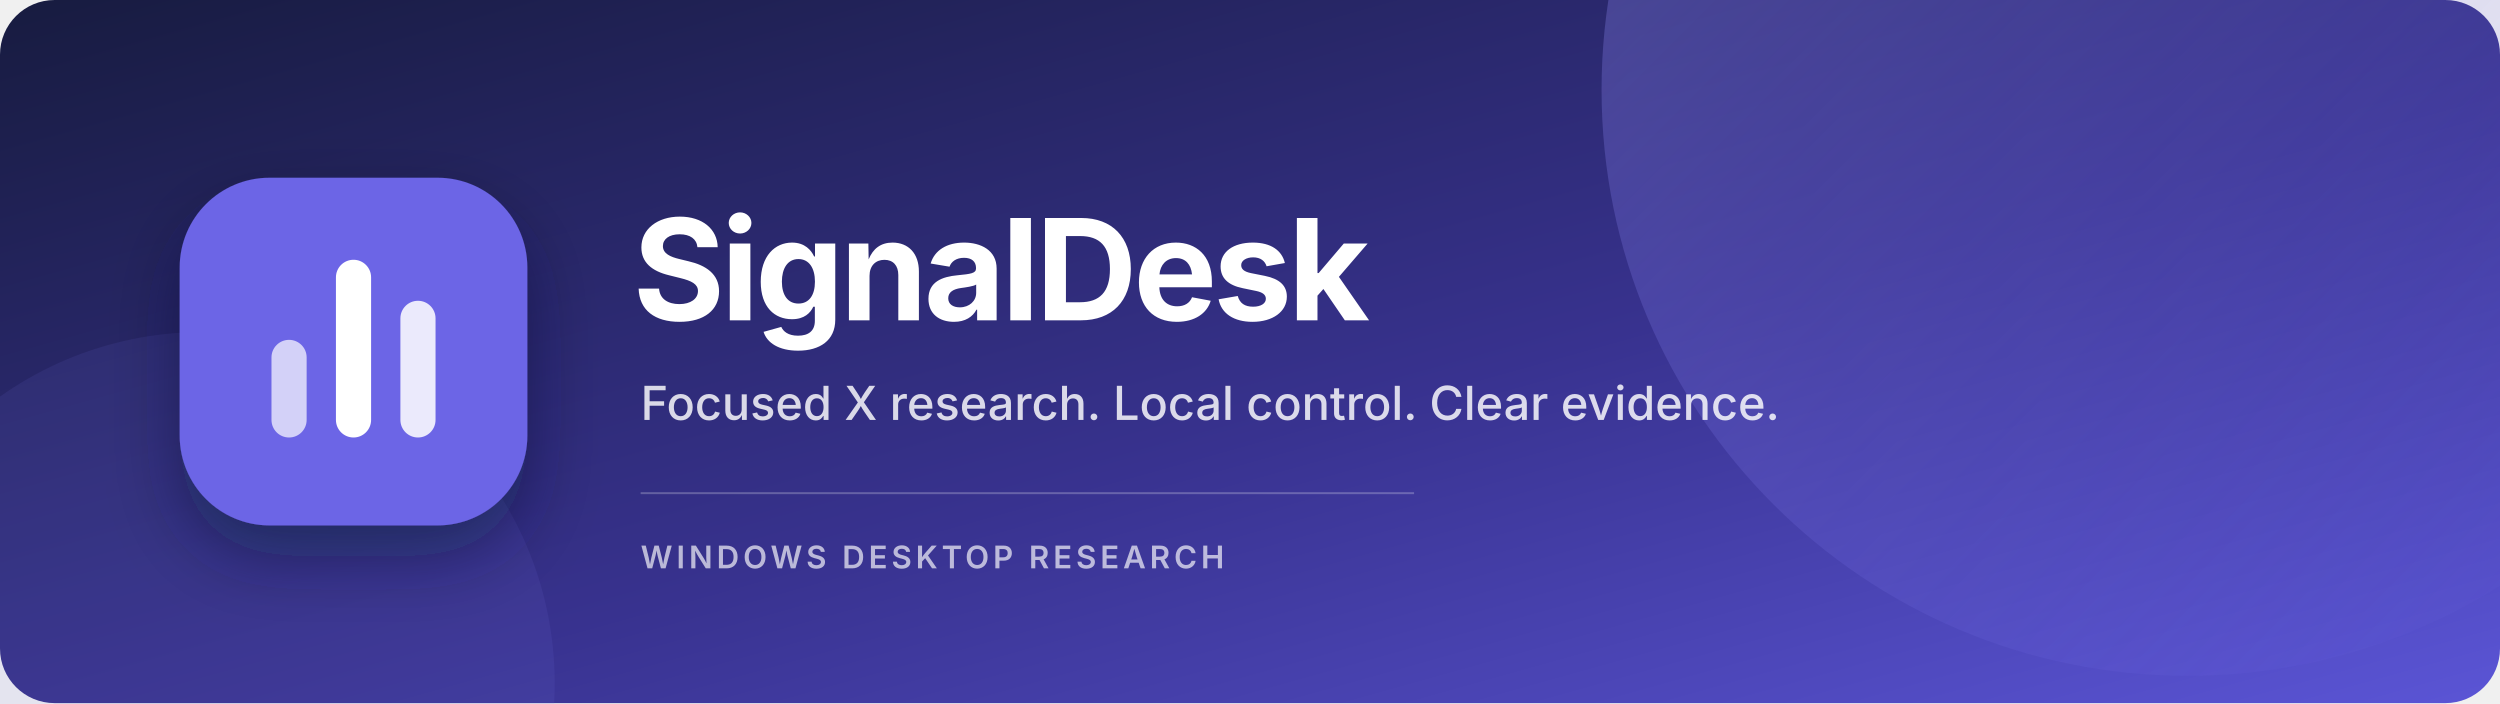
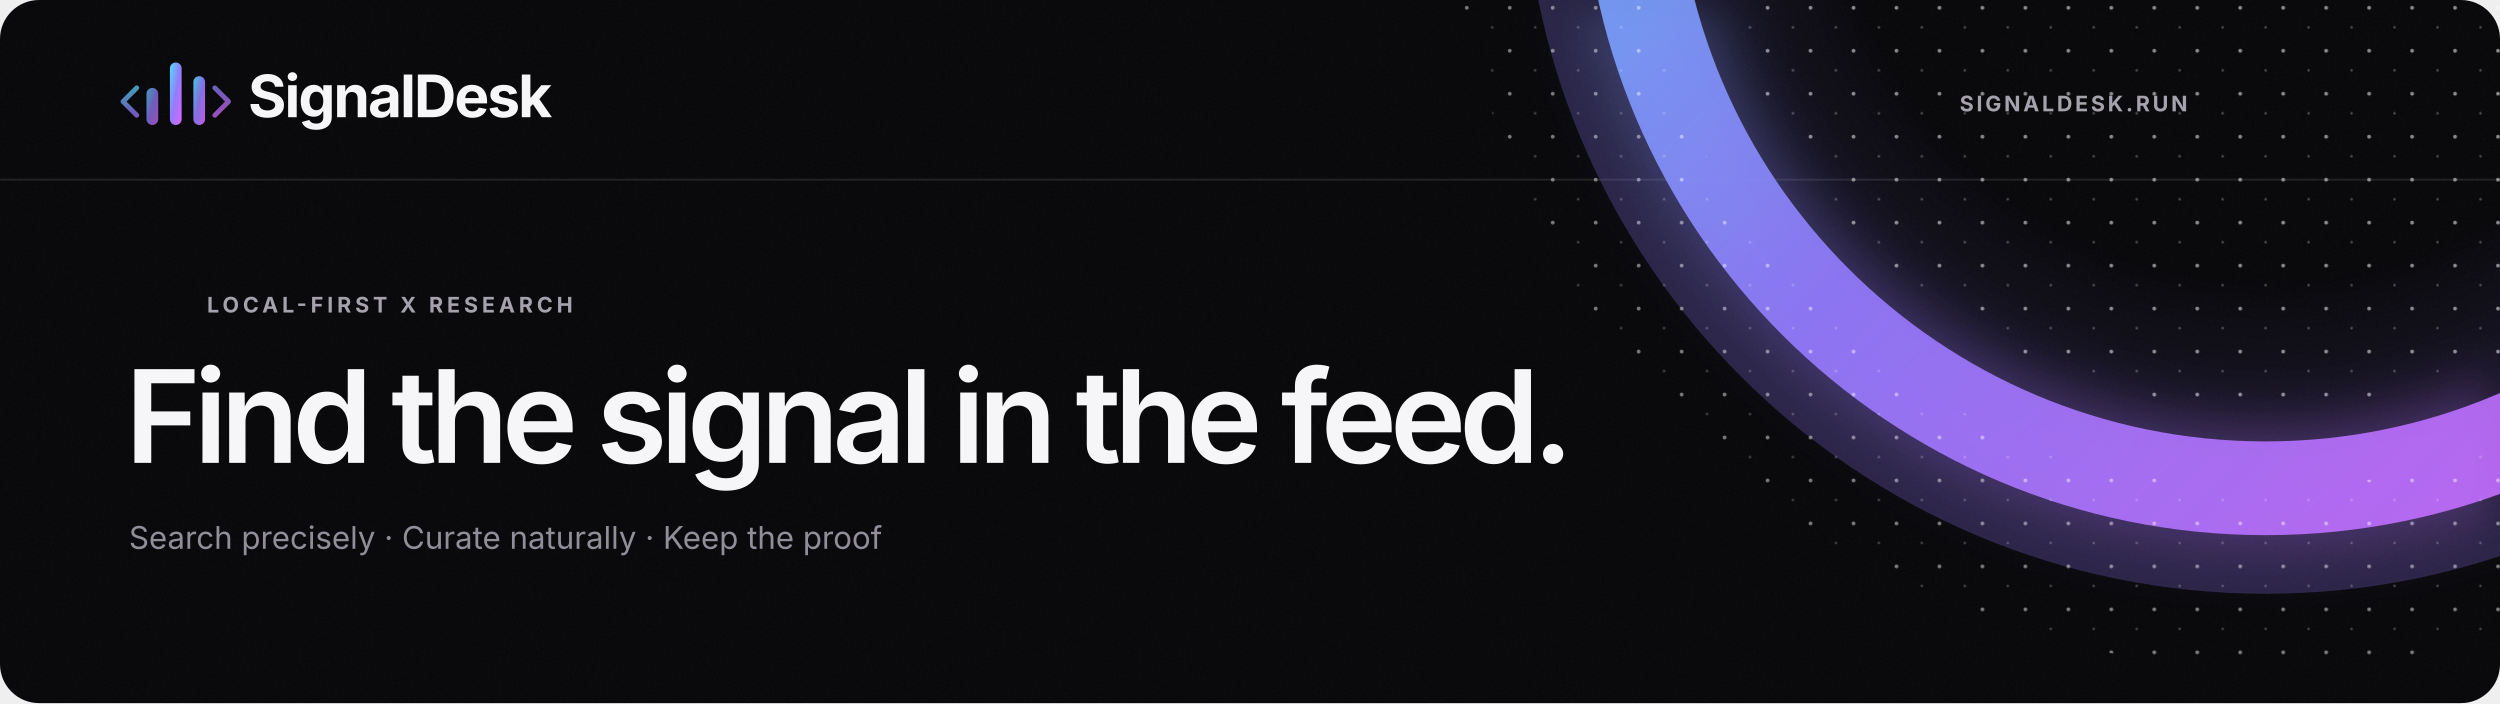
<svg xmlns="http://www.w3.org/2000/svg" width="1280" height="360" viewBox="0 0 1280 360" role="img" aria-labelledby="title description">
  <defs>
-     <linearGradient id="background" x1="0" y1="0" x2="1" y2="1">
-       <stop offset="0" stop-color="#171b3f" />
-       <stop offset="0.56" stop-color="#38328f" />
-       <stop offset="1" stop-color="#5b55d6" />
+     <linearGradient id="signal" x1="0" y1="0" x2="1" y2="1">
+       <stop stop-color="#52DDFF" />
+       <stop offset="0.5" stop-color="#947CFF" />
+       <stop offset="1" stop-color="#D967FF" />
    </linearGradient>
-     <linearGradient id="glow" x1="0" y1="0" x2="1" y2="1">
-       <stop offset="0" stop-color="#9f9aff" stop-opacity="0.36" />
-       <stop offset="1" stop-color="#6e67ea" stop-opacity="0" />
-     </linearGradient>
-     <filter id="shadow" x="-30%" y="-30%" width="160%" height="160%">
-       <feDropShadow dx="0" dy="16" stdDeviation="18" flood-color="#10132d" flood-opacity="0.42" />
+     <radialGradient id="glow">
+       <stop offset="0.58" stop-color="#947CFF" stop-opacity="0" />
+       <stop offset="1" stop-color="#947CFF" stop-opacity="0.24" />
+     </radialGradient>
+     <pattern id="stars" width="22" height="22" patternUnits="userSpaceOnUse">
+       <circle cx="3" cy="4" r="1" fill="#FFFFFF" opacity="0.5" />
+       <circle cx="16" cy="14" r="0.7" fill="#FFFFFF" opacity="0.24" />
+     </pattern>
+     <filter id="soft-glow" x="-50%" y="-50%" width="200%" height="200%">
+       <feGaussianBlur stdDeviation="14" />
+     </filter>
+     <filter id="grain" x="0" y="0" width="100%" height="100%">
+       <feTurbulence type="fractalNoise" baseFrequency="0.8" numOctaves="3" stitchTiles="stitch" />
+       <feColorMatrix type="saturate" values="0" />
    </filter>
  </defs>
-   <rect width="1280" height="360" rx="28" fill="url(#background)" />
-   <circle cx="1120" cy="46" r="300" fill="url(#glow)" />
-   <circle cx="104" cy="350" r="180" fill="#7d76ee" opacity="0.1" />
-   <g transform="translate(92 91)" filter="url(#shadow)">
-     <rect width="178" height="178" rx="46" fill="#6c65e6" />
-     <rect x="47" y="83" width="18" height="50" rx="9" fill="#fff" opacity="0.7" />
-     <rect x="80" y="42" width="18" height="91" rx="9" fill="#fff" />
-     <rect x="113" y="63" width="18" height="70" rx="9" fill="#fff" opacity="0.86" />
+   <rect width="1280" height="360" rx="20" fill="#07070A" />
+   <rect width="1280" height="360" rx="20" filter="url(#grain)" opacity="0.035" />
+   <path d="M0 92H1280" stroke="#FFFFFF" opacity="0.1" />
+   <circle cx="1160" cy="-76" r="380" fill="url(#glow)" />
+   <circle cx="1160" cy="-76" r="326" fill="none" stroke="url(#signal)" stroke-width="64" opacity="0.28" filter="url(#soft-glow)" />
+   <circle cx="1160" cy="-76" r="326" fill="none" stroke="url(#signal)" stroke-width="48" opacity="0.9" />
+   <circle cx="1160" cy="-76" r="286" fill="url(#stars)" />
+   <circle cx="1160" cy="-76" r="372" fill="none" stroke="url(#stars)" stroke-width="92" opacity="0.88" />
+   <g transform="translate(58 20)">
+     <path d="M12 25 5 32l7 7M52 25l7 7-7 7" fill="none" stroke="url(#signal)" stroke-width="2.5" stroke-linecap="round" stroke-linejoin="round" opacity="0.72" />
+     <rect x="17" y="25" width="6" height="19" rx="3" fill="url(#signal)" opacity="0.72" />
+     <rect x="29" y="12" width="6" height="32" rx="3" fill="url(#signal)" />
+     <rect x="41" y="19" width="6" height="25" rx="3" fill="url(#signal)" opacity="0.88" />
  </g>
-   <g fill="#fff" font-family="Segoe UI, Inter, Arial, sans-serif">
-     <text x="324" y="164" font-size="72" font-weight="750" letter-spacing="-2">SignalDesk</text>
-     <text x="328" y="215" font-size="24" font-weight="500" opacity="0.82">Focused X research. Local control. Clear evidence.</text>
-     <rect x="328" y="252" width="396" height="1" fill="#fff" opacity="0.24" />
-     <text x="328" y="291" font-size="16" font-weight="600" letter-spacing="2" opacity="0.66">WINDOWS DESKTOP RESEARCH</text>
+   <text x="127" y="60" fill="#F6F5F8" font-family="Inter,Segoe UI,Arial,sans-serif" font-size="30" font-weight="700" letter-spacing="-1">SignalDesk</text>
+   <text x="1120" y="57" fill="#A5A2AD" font-family="Inter,Segoe UI,Arial,sans-serif" font-size="11" font-weight="700" letter-spacing="1.4" text-anchor="end">SIGNALDESK.RUN</text>
+   <g transform="translate(64 156)">
+     <path d="M0 0H28" stroke="url(#signal)" />
+     <text x="42" y="4" fill="#A5A2AD" font-family="Inter,Segoe UI,Arial,sans-serif" font-size="11" font-weight="700" letter-spacing="2">LOCAL-FIRST X RESEARCH</text>
+     <text x="0" y="81" fill="#F6F5F8" font-family="Inter,Segoe UI,Arial,sans-serif" font-size="66" font-weight="590" letter-spacing="-3.6">Find the signal in the feed.</text>
+     <text x="2" y="125" fill="#918E99" font-family="Inter,Segoe UI,Arial,sans-serif" font-size="16">Search precisely · Curate naturally · Keep the proof</text>
  </g>
</svg>
